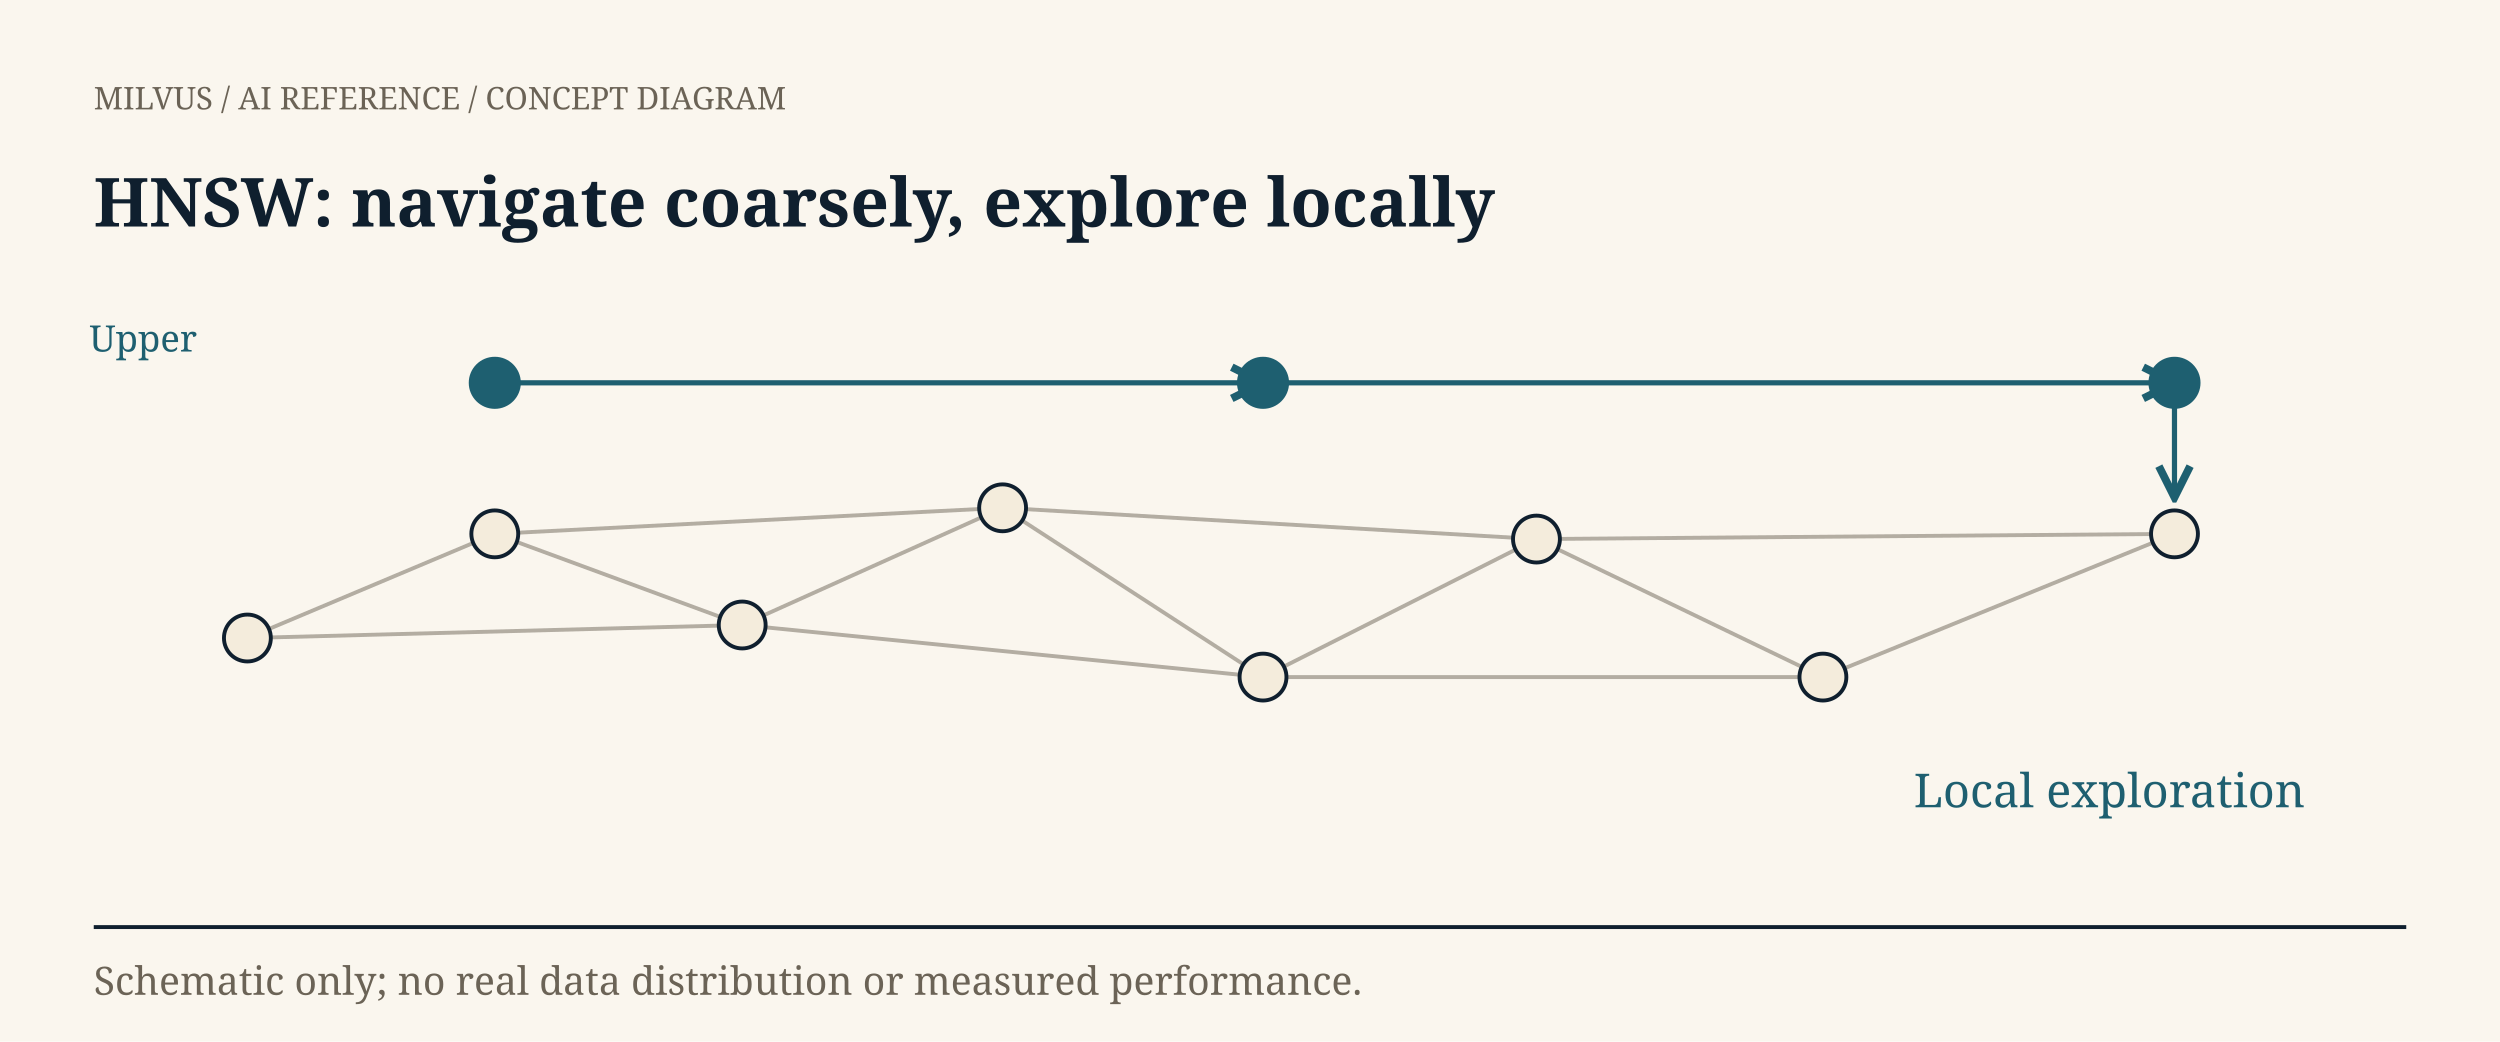
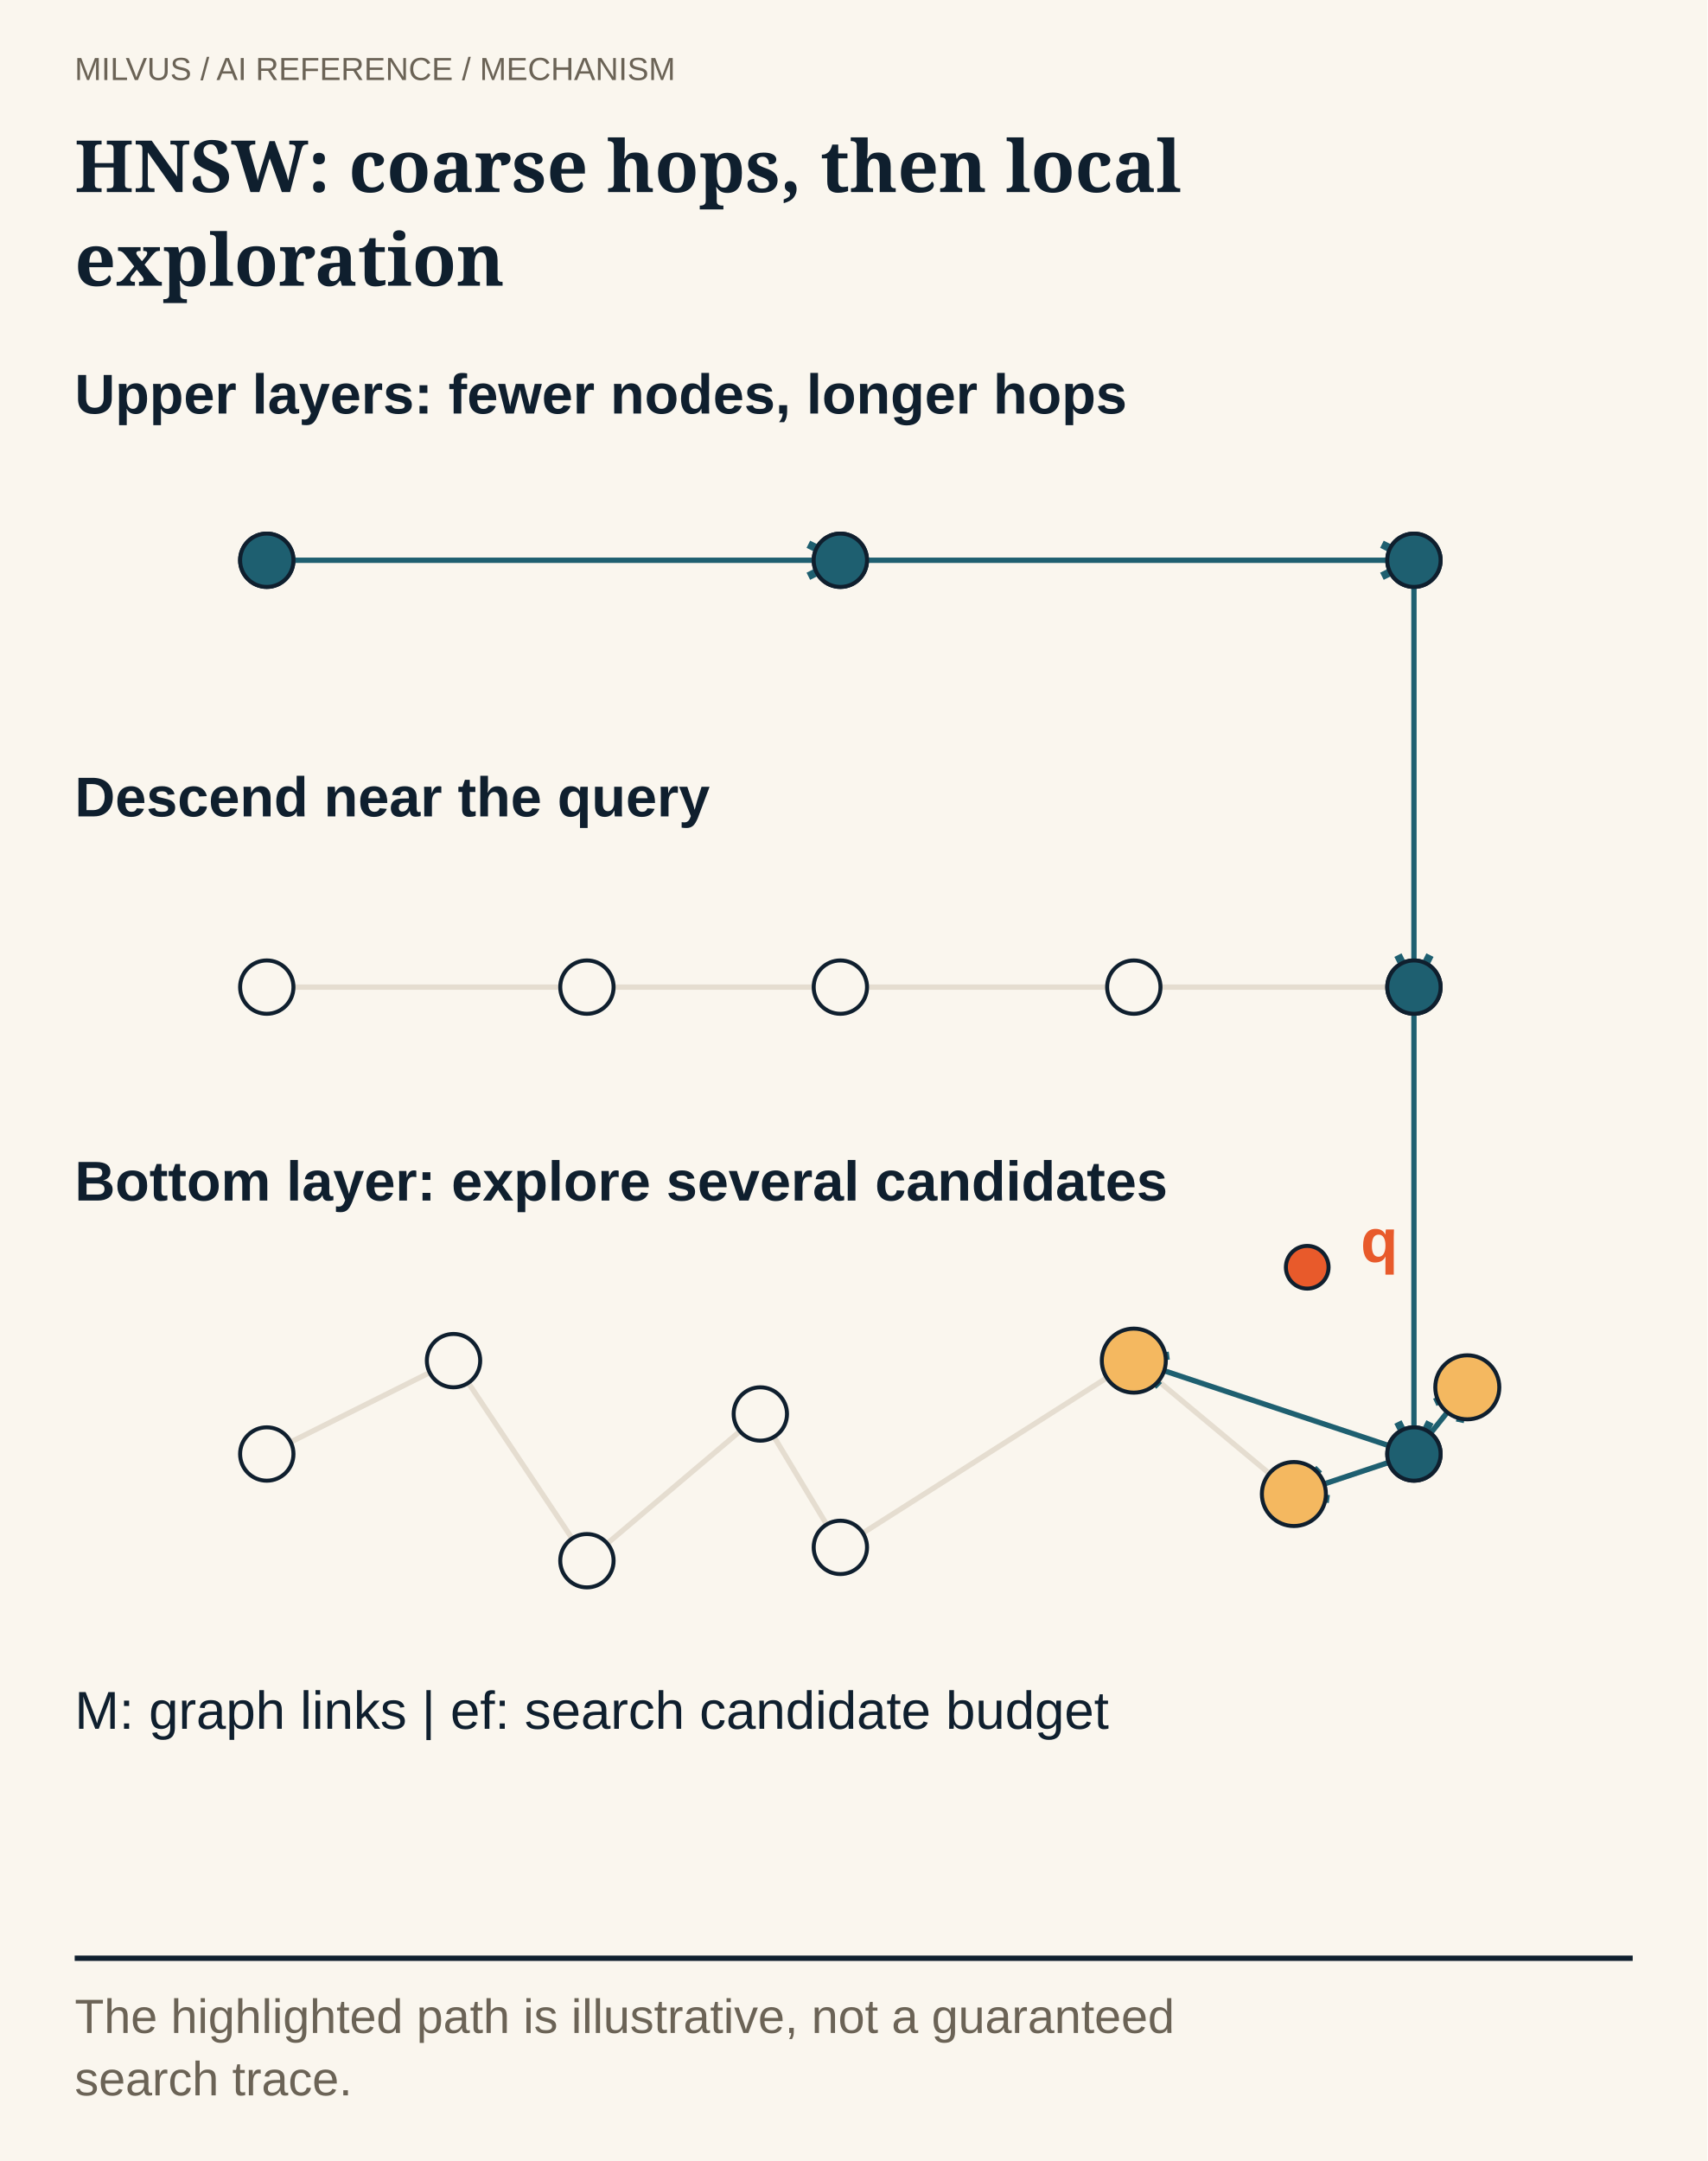
- <svg xmlns="http://www.w3.org/2000/svg" viewBox="0 0 960 400" width="960" height="400" role="img" aria-labelledby="title desc">
+ <svg xmlns="http://www.w3.org/2000/svg" viewBox="0 0 640 810" width="640" height="810" role="img" aria-labelledby="title desc">
  <defs>
    <marker id="arrow" markerWidth="8" markerHeight="8" refX="7" refY="4" orient="auto">
-       <path d="M1 1L7 4L1 7" fill="none" stroke="#1E5F70" stroke-width="1.5" />
+       <path d="M1 1 L7 4 L1 7" fill="none" stroke="#1E5F70" stroke-width="1.5" />
    </marker>
  </defs>
-   <rect width="960" height="400" fill="#FAF6EE" />
-   <g font-family="Georgia, Noto Serif SC, serif">
-     <text x="36" y="42" text-anchor="start" font-size="12" fill="#6B6356" font-weight="400">MILVUS / AI REFERENCE / CONCEPT DIAGRAM</text>
-     <text x="36" y="87" text-anchor="start" font-size="26" fill="#0F1F2E" font-weight="700">HNSW: navigate coarsely, explore locally</text>
-     <path d="M95 245L190 205" stroke="#6B6356" stroke-width="1.5" opacity="0.5" />
-     <path d="M95 245L285 240" stroke="#6B6356" stroke-width="1.5" opacity="0.5" />
-     <path d="M190 205L285 240" stroke="#6B6356" stroke-width="1.5" opacity="0.5" />
-     <path d="M190 205L385 195" stroke="#6B6356" stroke-width="1.5" opacity="0.5" />
-     <path d="M285 240L385 195" stroke="#6B6356" stroke-width="1.5" opacity="0.5" />
-     <path d="M285 240L485 260" stroke="#6B6356" stroke-width="1.5" opacity="0.5" />
-     <path d="M385 195L485 260" stroke="#6B6356" stroke-width="1.5" opacity="0.5" />
-     <path d="M385 195L590 207" stroke="#6B6356" stroke-width="1.5" opacity="0.5" />
-     <path d="M485 260L590 207" stroke="#6B6356" stroke-width="1.5" opacity="0.5" />
-     <path d="M485 260L700 260" stroke="#6B6356" stroke-width="1.5" opacity="0.5" />
-     <path d="M590 207L700 260" stroke="#6B6356" stroke-width="1.5" opacity="0.5" />
-     <path d="M590 207L835 205" stroke="#6B6356" stroke-width="1.5" opacity="0.5" />
-     <path d="M700 260L835 205" stroke="#6B6356" stroke-width="1.5" opacity="0.5" />
-     <path d="M190 147 L485 147" fill="none" stroke="#1E5F70" stroke-width="2" marker-end="url(#arrow)" />
-     <path d="M485 147 L835 147" fill="none" stroke="#1E5F70" stroke-width="2" marker-end="url(#arrow)" />
-     <path d="M835 147 L835 191" fill="none" stroke="#1E5F70" stroke-width="2" marker-end="url(#arrow)" />
-     <circle cx="190" cy="147" r="10" fill="#1E5F70" />
-     <circle cx="485" cy="147" r="10" fill="#1E5F70" />
-     <circle cx="835" cy="147" r="10" fill="#1E5F70" />
-     <circle cx="95" cy="245" r="9" fill="#F4ECDC" stroke="#0F1F2E" stroke-width="1.5" />
-     <circle cx="190" cy="205" r="9" fill="#F4ECDC" stroke="#0F1F2E" stroke-width="1.5" />
-     <circle cx="285" cy="240" r="9" fill="#F4ECDC" stroke="#0F1F2E" stroke-width="1.5" />
-     <circle cx="385" cy="195" r="9" fill="#F4ECDC" stroke="#0F1F2E" stroke-width="1.5" />
-     <circle cx="485" cy="260" r="9" fill="#F4ECDC" stroke="#0F1F2E" stroke-width="1.5" />
-     <circle cx="590" cy="207" r="9" fill="#F4ECDC" stroke="#0F1F2E" stroke-width="1.5" />
-     <circle cx="700" cy="260" r="9" fill="#F4ECDC" stroke="#0F1F2E" stroke-width="1.5" />
-     <circle cx="835" cy="205" r="9" fill="#F4ECDC" stroke="#0F1F2E" stroke-width="1.5" />
-     <text x="55" y="135" text-anchor="middle" font-size="14" fill="#1E5F70" font-weight="400">Upper</text>
-     <text x="810" y="310" text-anchor="middle" font-size="18" fill="#1E5F70" font-weight="400">Local exploration</text>
-     <path d="M36 356H924" stroke="#0F1F2E" stroke-width="1.5" />
-     <text x="36" y="382" text-anchor="start" font-size="15" fill="#6B6356" font-weight="400">Schematic only; no real data distribution or measured performance.</text>
-   </g>
+   <rect width="640" height="810" fill="#FAF6EE" />
+   <text x="28" y="30" text-anchor="start" font-family="Arial, sans-serif" font-size="12" fill="#6B6356" font-weight="400">
+     <tspan x="28" dy="0">MILVUS / AI REFERENCE / MECHANISM</tspan>
+   </text>
+   <text x="28" y="72" text-anchor="start" font-family="Georgia, serif" font-size="27" fill="#0F1F2E" font-weight="700">
+     <tspan x="28" dy="0">HNSW: coarse hops, then local</tspan>
+     <tspan x="28" dy="35.1">exploration</tspan>
+   </text>
+   <text x="28" y="155" text-anchor="start" font-family="Arial, sans-serif" font-size="21" fill="#0F1F2E" font-weight="700">
+     <tspan x="28" dy="0">Upper layers: fewer nodes, longer hops</tspan>
+   </text>
+   <path d="M100 210 L315 210" fill="none" stroke="#E5DDD0" stroke-width="2" />
+   <path d="M315 210 L530 210" fill="none" stroke="#E5DDD0" stroke-width="2" />
+   <circle cx="100" cy="210" r="10" fill="#FAF6EE" stroke="#0F1F2E" stroke-width="1.5" />
+   <circle cx="315" cy="210" r="10" fill="#FAF6EE" stroke="#0F1F2E" stroke-width="1.5" />
+   <circle cx="530" cy="210" r="10" fill="#FAF6EE" stroke="#0F1F2E" stroke-width="1.5" />
+   <path d="M100 370 L220 370" fill="none" stroke="#E5DDD0" stroke-width="2" />
+   <path d="M220 370 L315 370" fill="none" stroke="#E5DDD0" stroke-width="2" />
+   <path d="M315 370 L425 370" fill="none" stroke="#E5DDD0" stroke-width="2" />
+   <path d="M425 370 L530 370" fill="none" stroke="#E5DDD0" stroke-width="2" />
+   <circle cx="100" cy="370" r="10" fill="#FAF6EE" stroke="#0F1F2E" stroke-width="1.5" />
+   <circle cx="220" cy="370" r="10" fill="#FAF6EE" stroke="#0F1F2E" stroke-width="1.5" />
+   <circle cx="315" cy="370" r="10" fill="#FAF6EE" stroke="#0F1F2E" stroke-width="1.5" />
+   <circle cx="425" cy="370" r="10" fill="#FAF6EE" stroke="#0F1F2E" stroke-width="1.5" />
+   <circle cx="530" cy="370" r="10" fill="#FAF6EE" stroke="#0F1F2E" stroke-width="1.5" />
+   <path d="M100 545 L170 510" fill="none" stroke="#E5DDD0" stroke-width="2" />
+   <path d="M170 510 L220 585" fill="none" stroke="#E5DDD0" stroke-width="2" />
+   <path d="M220 585 L285 530" fill="none" stroke="#E5DDD0" stroke-width="2" />
+   <path d="M285 530 L315 580" fill="none" stroke="#E5DDD0" stroke-width="2" />
+   <path d="M315 580 L425 510" fill="none" stroke="#E5DDD0" stroke-width="2" />
+   <path d="M425 510 L485 560" fill="none" stroke="#E5DDD0" stroke-width="2" />
+   <path d="M485 560 L530 545" fill="none" stroke="#E5DDD0" stroke-width="2" />
+   <path d="M530 545 L550 520" fill="none" stroke="#E5DDD0" stroke-width="2" />
+   <circle cx="100" cy="545" r="10" fill="#FAF6EE" stroke="#0F1F2E" stroke-width="1.5" />
+   <circle cx="170" cy="510" r="10" fill="#FAF6EE" stroke="#0F1F2E" stroke-width="1.5" />
+   <circle cx="220" cy="585" r="10" fill="#FAF6EE" stroke="#0F1F2E" stroke-width="1.5" />
+   <circle cx="285" cy="530" r="10" fill="#FAF6EE" stroke="#0F1F2E" stroke-width="1.5" />
+   <circle cx="315" cy="580" r="10" fill="#FAF6EE" stroke="#0F1F2E" stroke-width="1.5" />
+   <circle cx="425" cy="510" r="10" fill="#FAF6EE" stroke="#0F1F2E" stroke-width="1.5" />
+   <circle cx="485" cy="560" r="10" fill="#FAF6EE" stroke="#0F1F2E" stroke-width="1.5" />
+   <circle cx="530" cy="545" r="10" fill="#FAF6EE" stroke="#0F1F2E" stroke-width="1.5" />
+   <circle cx="550" cy="520" r="10" fill="#FAF6EE" stroke="#0F1F2E" stroke-width="1.5" />
+   <path d="M100 210 L315 210" fill="none" stroke="#1E5F70" stroke-width="2" marker-end="url(#arrow)" />
+   <path d="M315 210 L530 210" fill="none" stroke="#1E5F70" stroke-width="2" marker-end="url(#arrow)" />
+   <path d="M530 210 L530 370" fill="none" stroke="#1E5F70" stroke-width="2" marker-end="url(#arrow)" />
+   <path d="M530 370 L530 545" fill="none" stroke="#1E5F70" stroke-width="2" marker-end="url(#arrow)" />
+   <path d="M530 545 L485 560" fill="none" stroke="#1E5F70" stroke-width="2" marker-end="url(#arrow)" />
+   <path d="M530 545 L425 510" fill="none" stroke="#1E5F70" stroke-width="2" marker-end="url(#arrow)" />
+   <path d="M530 545 L550 520" fill="none" stroke="#1E5F70" stroke-width="2" marker-end="url(#arrow)" />
+   <circle cx="100" cy="210" r="10" fill="#1E5F70" stroke="#0F1F2E" stroke-width="1.5" />
+   <circle cx="315" cy="210" r="10" fill="#1E5F70" stroke="#0F1F2E" stroke-width="1.5" />
+   <circle cx="530" cy="210" r="10" fill="#1E5F70" stroke="#0F1F2E" stroke-width="1.5" />
+   <circle cx="530" cy="370" r="10" fill="#1E5F70" stroke="#0F1F2E" stroke-width="1.5" />
+   <circle cx="530" cy="545" r="10" fill="#1E5F70" stroke="#0F1F2E" stroke-width="1.5" />
+   <circle cx="425" cy="510" r="12" fill="#F4B860" stroke="#0F1F2E" stroke-width="1.5" />
+   <circle cx="485" cy="560" r="12" fill="#F4B860" stroke="#0F1F2E" stroke-width="1.5" />
+   <circle cx="550" cy="520" r="12" fill="#F4B860" stroke="#0F1F2E" stroke-width="1.5" />
+   <circle cx="490" cy="475" r="8" fill="#E85A2B" stroke="#0F1F2E" stroke-width="1.5" />
+   <text x="510" y="473" text-anchor="start" font-family="Arial, sans-serif" font-size="23" fill="#E85A2B" font-weight="700">
+     <tspan x="510" dy="0">q</tspan>
+   </text>
+   <text x="28" y="306" text-anchor="start" font-family="Arial, sans-serif" font-size="21" fill="#0F1F2E" font-weight="700">
+     <tspan x="28" dy="0">Descend near the query</tspan>
+   </text>
+   <text x="28" y="450" text-anchor="start" font-family="Arial, sans-serif" font-size="21" fill="#0F1F2E" font-weight="700">
+     <tspan x="28" dy="0">Bottom layer: explore several candidates</tspan>
+   </text>
+   <text x="28" y="648" text-anchor="start" font-family="Arial, sans-serif" font-size="20" fill="#0F1F2E" font-weight="400">
+     <tspan x="28" dy="0">M: graph links  |  ef: search candidate budget</tspan>
+   </text>
+   <path d="M28 734 L612 734" fill="none" stroke="#0F1F2E" stroke-width="2" />
+   <text x="28" y="762" text-anchor="start" font-family="Arial, sans-serif" font-size="18" fill="#6B6356" font-weight="400">
+     <tspan x="28" dy="0">The highlighted path is illustrative, not a guaranteed</tspan>
+     <tspan x="28" dy="23.4">search trace.</tspan>
+   </text>
</svg>
